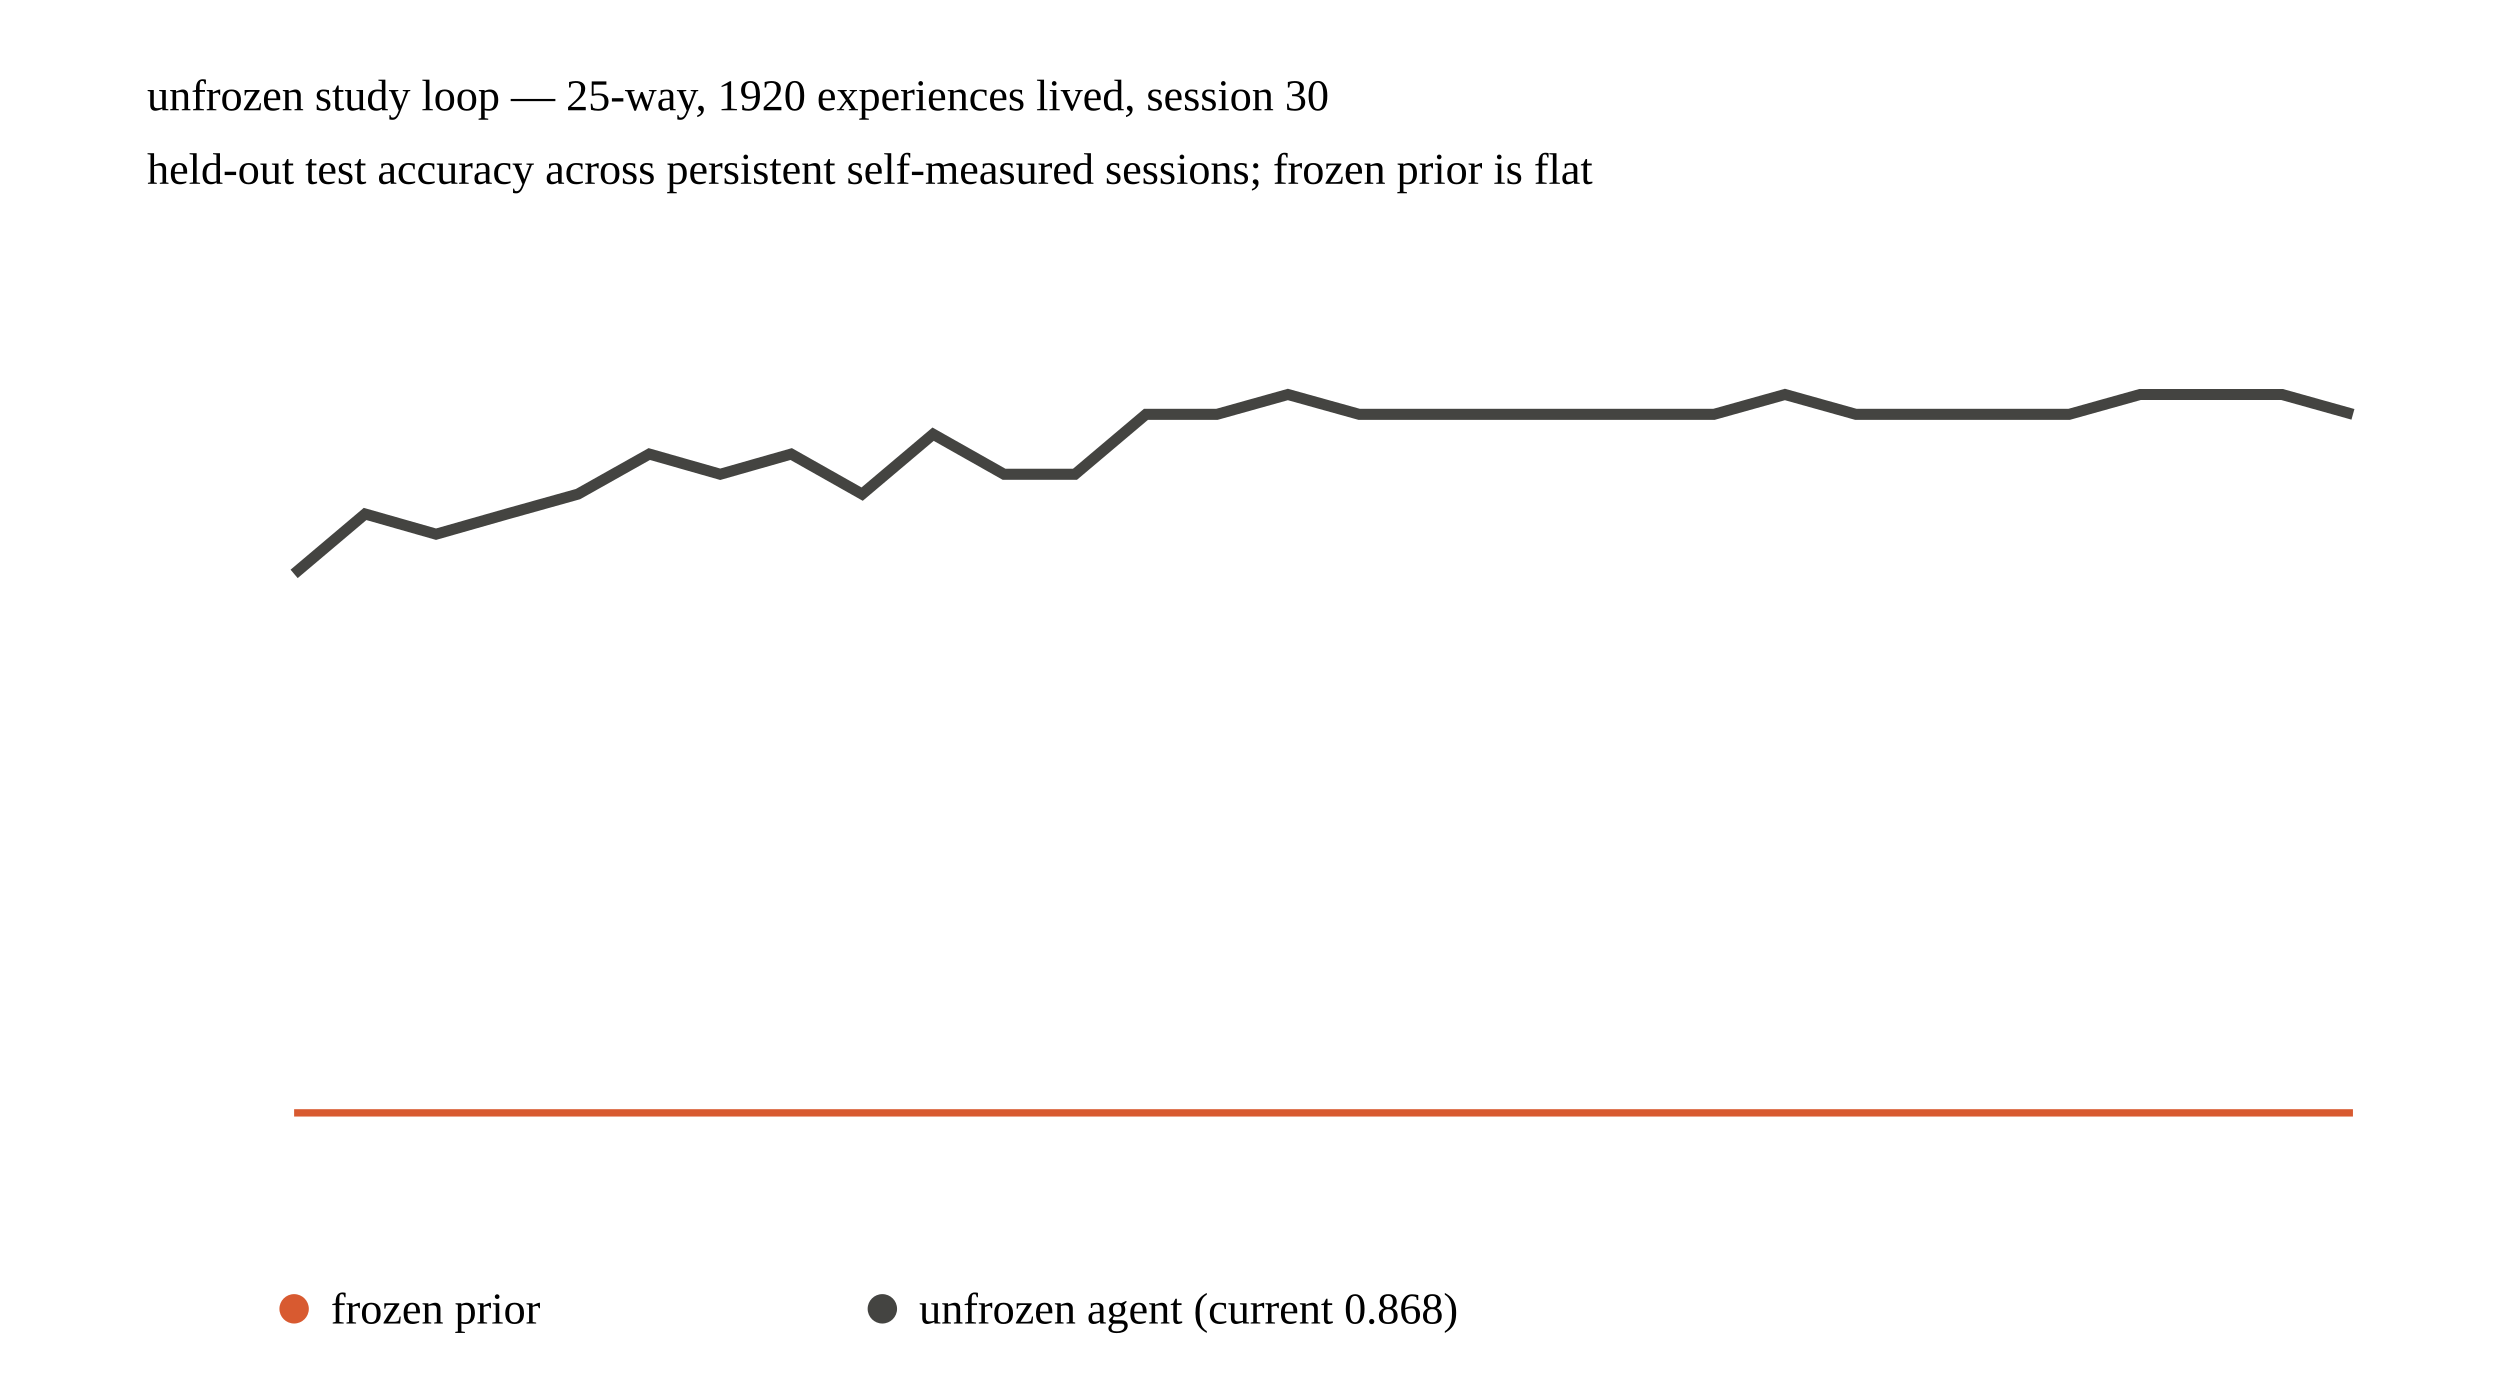
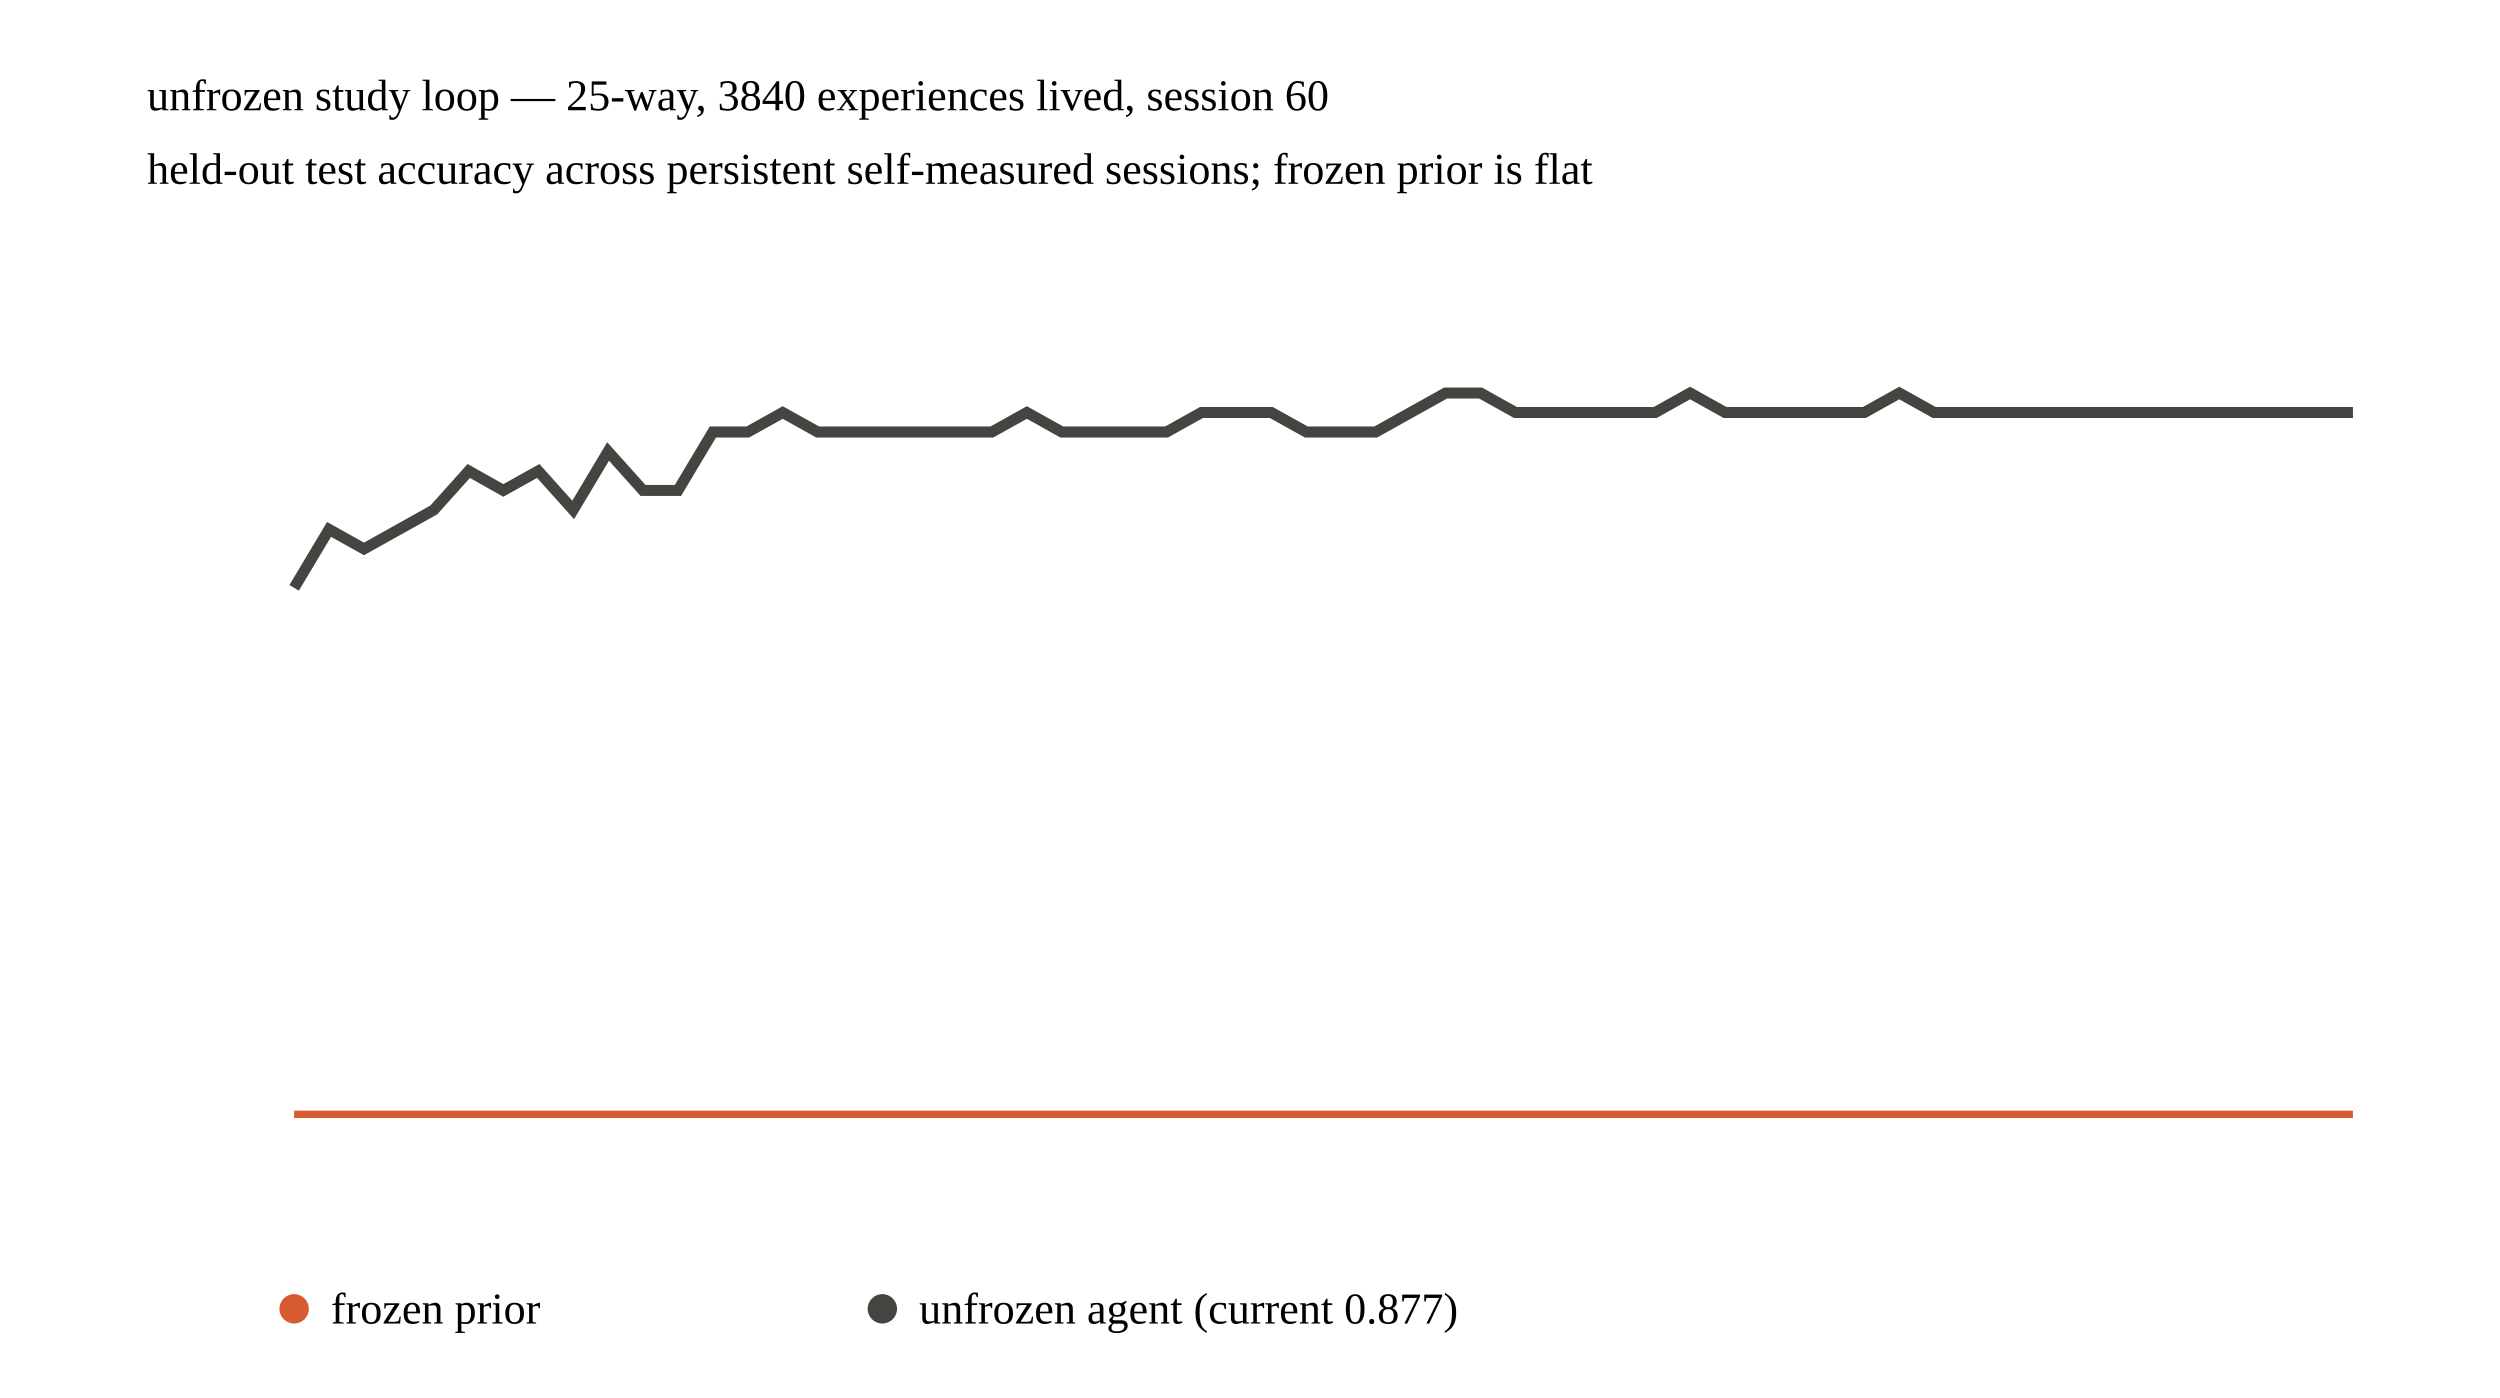
<svg xmlns="http://www.w3.org/2000/svg" width="100%" viewBox="0 0 680 380" role="img">
-   <text x="40" y="30" class="th">unfrozen study loop — 25-way, 1920 experiences lived, session 30</text>
+   <text x="40" y="30" class="th">unfrozen study loop — 25-way, 3840 experiences lived, session 60</text>
  <text x="40" y="50" class="ts">held-out test accuracy across persistent self-measured sessions; frozen prior is flat</text>
-   <polyline points="80.0,302.7 99.3,302.7 118.6,302.7 137.9,302.7 157.2,302.7 176.6,302.7 195.9,302.7 215.2,302.7 234.5,302.7 253.8,302.7 273.1,302.7 292.4,302.7 311.7,302.7 331.0,302.7 350.3,302.7 369.7,302.7 389.0,302.7 408.3,302.7 427.6,302.7 446.9,302.7 466.2,302.7 485.5,302.7 504.8,302.7 524.1,302.7 543.4,302.7 562.8,302.7 582.1,302.7 601.4,302.7 620.7,302.7 640.0,302.7" fill="none" stroke="#D85A30" stroke-width="2" />
-   <polyline points="80.0,156.1 99.3,139.8 118.6,145.3 137.9,139.8 157.2,134.4 176.6,123.5 195.9,129.0 215.2,123.5 234.5,134.4 253.8,118.1 273.1,129.0 292.4,129.0 311.7,112.7 331.0,112.7 350.3,107.3 369.7,112.7 389.0,112.7 408.3,112.7 427.6,112.7 446.9,112.7 466.2,112.7 485.5,107.3 504.8,112.7 524.1,112.7 543.4,112.7 562.8,112.7 582.1,107.3 601.4,107.3 620.7,107.3 640.0,112.7" fill="none" stroke="#444441" stroke-width="3" />
+   <polyline points="80.0,303.1 89.5,303.1 99.0,303.1 108.5,303.1 118.0,303.1 127.5,303.1 136.9,303.1 146.4,303.1 155.9,303.1 165.4,303.1 174.9,303.1 184.4,303.1 193.9,303.1 203.4,303.1 212.9,303.1 222.4,303.1 231.9,303.1 241.4,303.1 250.8,303.1 260.3,303.1 269.8,303.1 279.3,303.1 288.8,303.1 298.3,303.1 307.8,303.1 317.3,303.1 326.8,303.1 336.3,303.1 345.8,303.1 355.3,303.1 364.7,303.1 374.2,303.1 383.7,303.1 393.2,303.1 402.7,303.1 412.2,303.1 421.7,303.1 431.2,303.1 440.7,303.1 450.2,303.1 459.7,303.1 469.2,303.1 478.6,303.1 488.1,303.1 497.6,303.1 507.1,303.1 516.6,303.1 526.1,303.1 535.6,303.1 545.1,303.1 554.6,303.1 564.1,303.1 573.6,303.1 583.1,303.1 592.5,303.1 602.0,303.1 611.5,303.1 621.0,303.1 630.5,303.1 640.0,303.1" fill="none" stroke="#D85A30" stroke-width="2" />
+   <polyline points="80.0,159.9 89.5,144.0 99.0,149.3 108.5,144.0 118.0,138.7 127.5,128.1 136.9,133.4 146.4,128.1 155.9,138.7 165.4,122.8 174.9,133.4 184.4,133.4 193.9,117.5 203.4,117.5 212.9,112.2 222.4,117.5 231.9,117.5 241.4,117.5 250.8,117.5 260.3,117.5 269.8,117.5 279.3,112.2 288.8,117.5 298.3,117.5 307.8,117.5 317.3,117.5 326.8,112.2 336.3,112.2 345.8,112.2 355.3,117.5 364.7,117.5 374.2,117.5 383.7,112.2 393.2,106.9 402.7,106.9 412.2,112.2 421.7,112.2 431.2,112.2 440.7,112.2 450.2,112.2 459.7,106.9 469.2,112.2 478.6,112.2 488.1,112.2 497.6,112.2 507.1,112.2 516.6,106.9 526.1,112.2 535.6,112.2 545.1,112.2 554.6,112.2 564.1,112.2 573.6,112.2 583.1,112.2 592.5,112.2 602.0,112.2 611.5,112.2 621.0,112.2 630.5,112.2 640.0,112.2" fill="none" stroke="#444441" stroke-width="3" />
  <circle cx="80" cy="356" r="4" fill="#D85A30" />
  <text x="90" y="360" class="ts">frozen prior</text>
  <circle cx="240" cy="356" r="4" fill="#444441" />
-   <text x="250" y="360" class="ts">unfrozen agent (current 0.868)</text>
+   <text x="250" y="360" class="ts">unfrozen agent (current 0.877)</text>
</svg>
